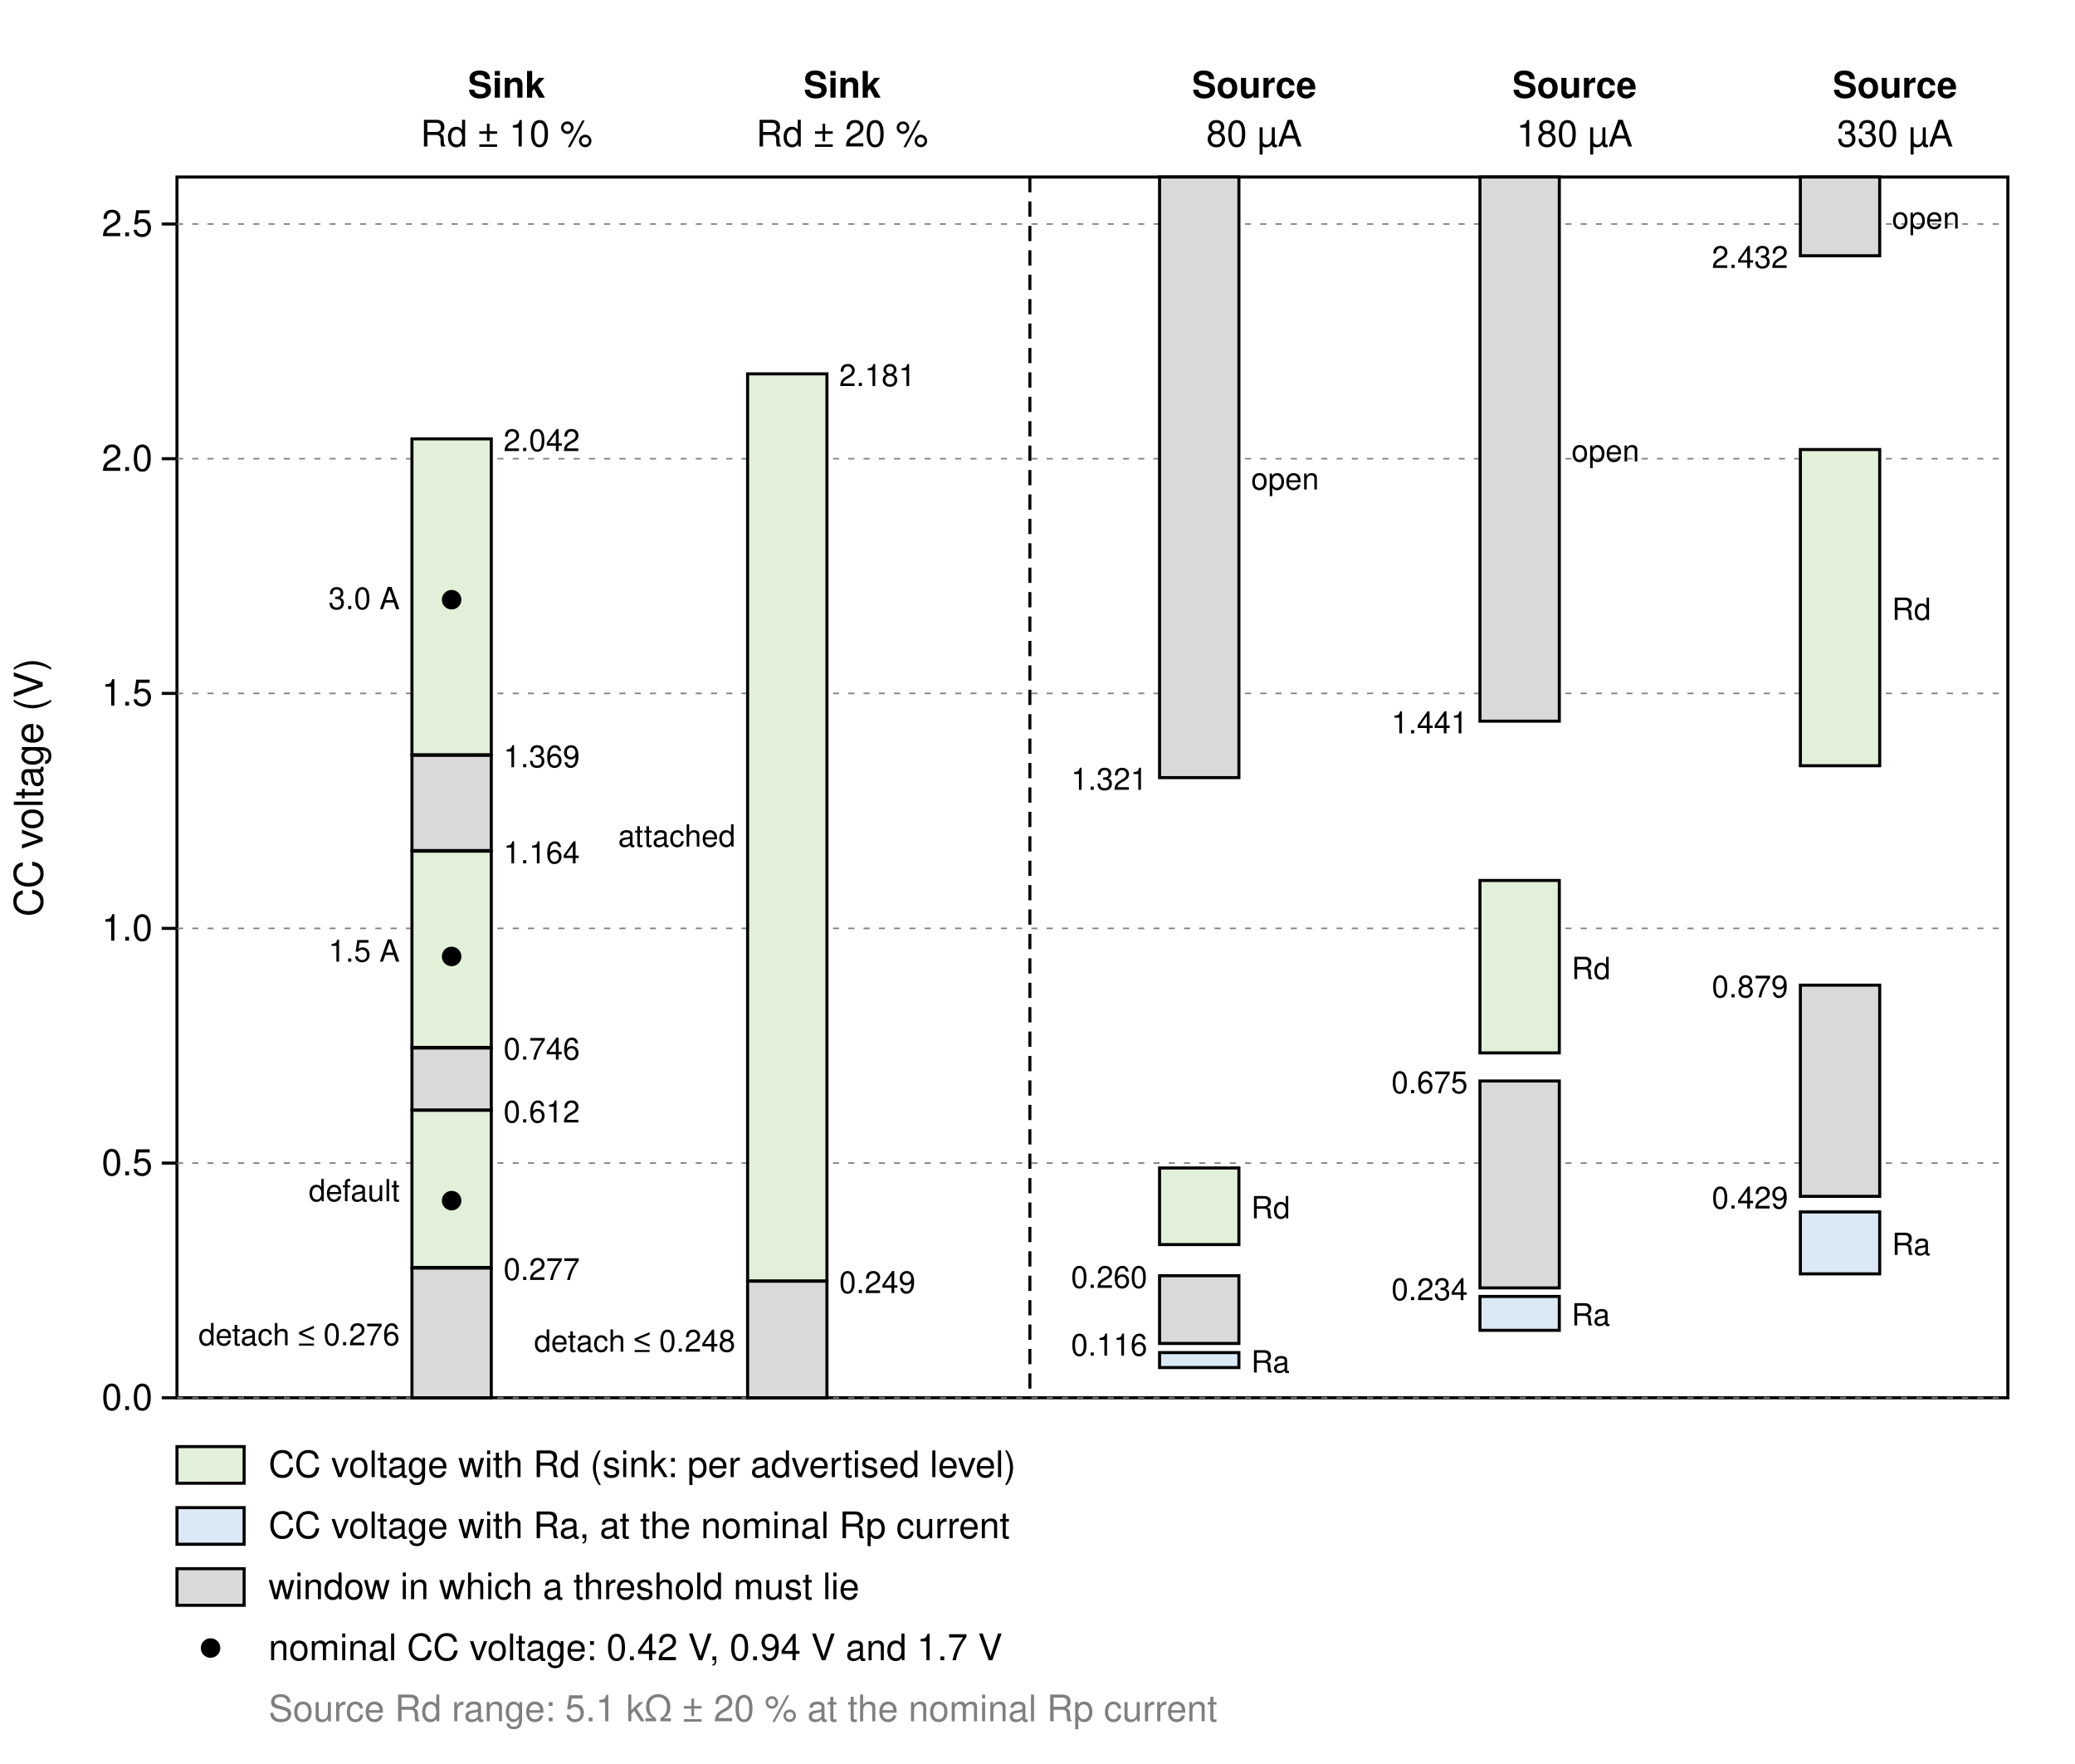
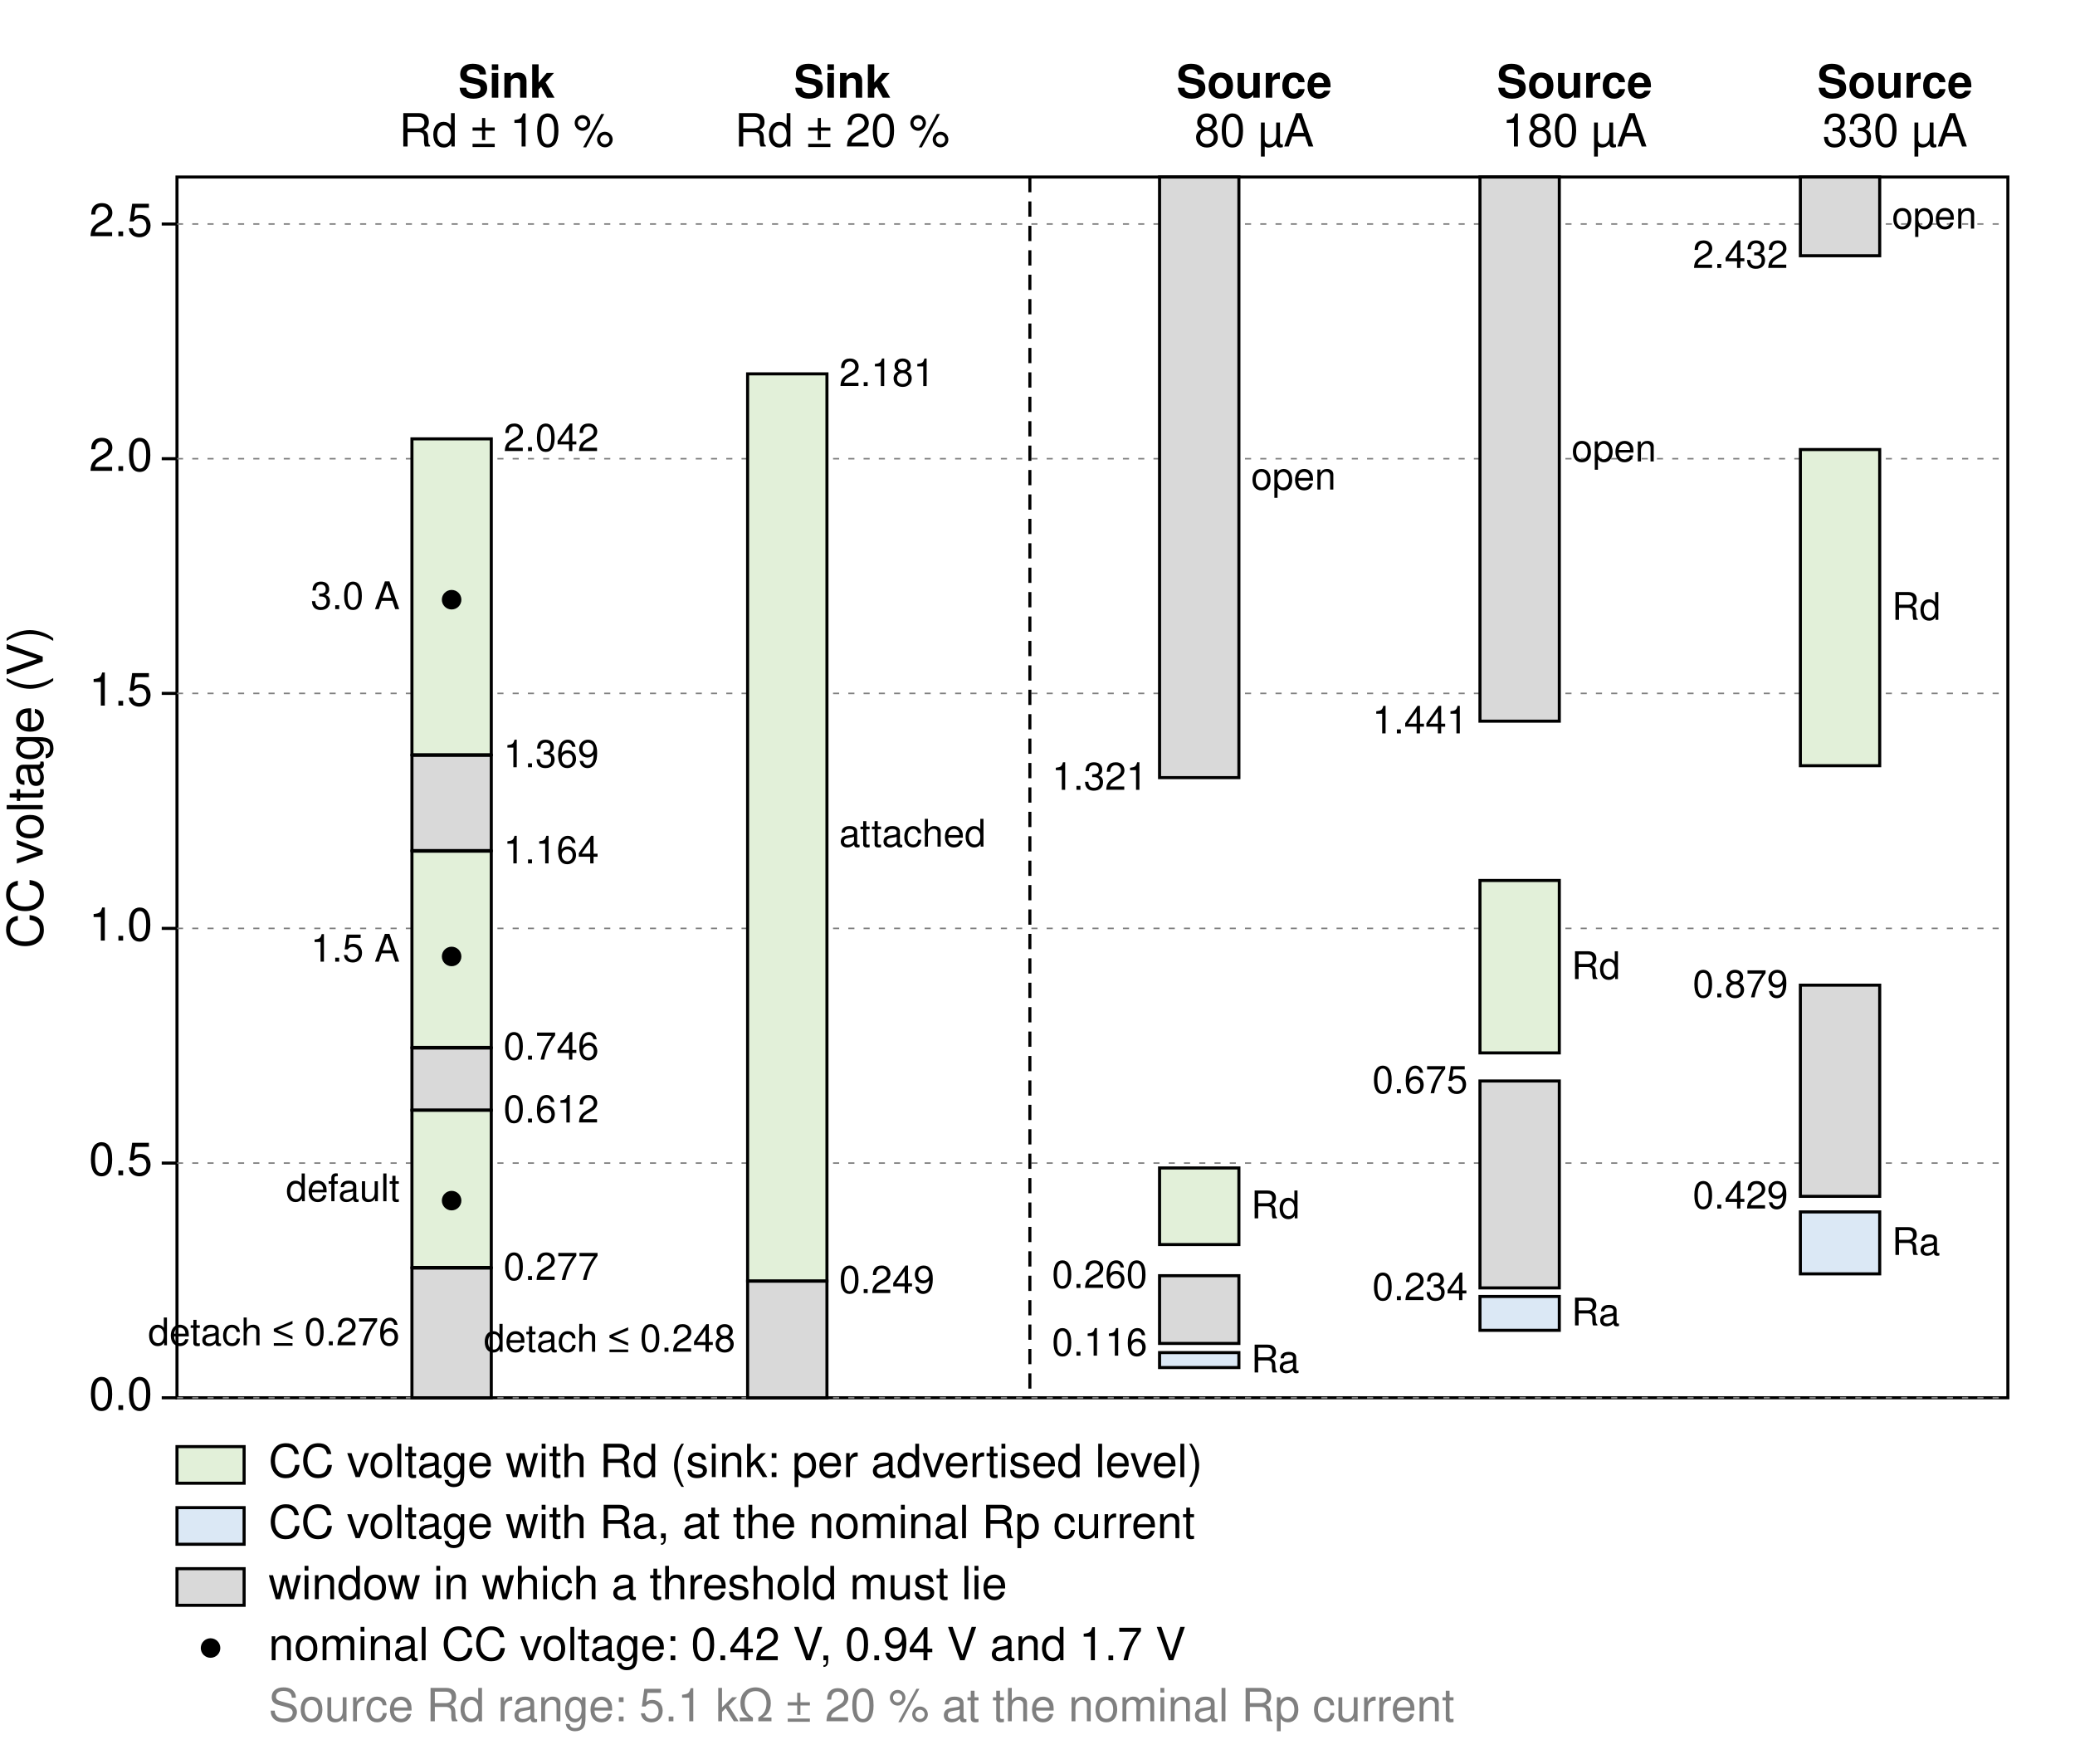
<svg xmlns="http://www.w3.org/2000/svg" width="680" height="578" viewBox="0 0 680 578">
  <defs>
    <marker id="arr" viewBox="0 0 10 10" refX="9" refY="5" markerWidth="7" markerHeight="7" orient="auto-start-reverse">
      <path d="M0,0 L10,5 L0,10 z" fill="#000000" />
    </marker>
  </defs>
  <rect width="680" height="578" fill="#ffffff" />
  <rect x="58.0" y="58.0" width="600.0" height="400.0" rx="0" fill="none" stroke="#000000" stroke-width="1.0" />
  <line x1="58.0" y1="458.0" x2="658.0" y2="458.0" stroke="#7f7f7f" stroke-width="0.5" stroke-dasharray="2,3" />
  <line x1="53.0" y1="458.0" x2="58.0" y2="458.0" stroke="#000000" stroke-width="1.0" />
-   <text x="50.0" y="462.0" font-family="Helvetica, Arial, sans-serif" font-size="12" text-anchor="end" font-weight="normal" fill="#000000">0.0</text>
+   <text x="50.0" y="462.0" font-family="Helvetica, Arial, sans-serif" font-size="15.0" text-anchor="end" font-weight="normal" fill="#000000">0.0</text>
  <line x1="58.0" y1="381.1" x2="658.0" y2="381.1" stroke="#7f7f7f" stroke-width="0.5" stroke-dasharray="2,3" />
  <line x1="53.0" y1="381.1" x2="58.0" y2="381.1" stroke="#000000" stroke-width="1.0" />
-   <text x="50.0" y="385.1" font-family="Helvetica, Arial, sans-serif" font-size="12" text-anchor="end" font-weight="normal" fill="#000000">0.5</text>
+   <text x="50.0" y="385.1" font-family="Helvetica, Arial, sans-serif" font-size="15.0" text-anchor="end" font-weight="normal" fill="#000000">0.5</text>
  <line x1="58.0" y1="304.2" x2="658.0" y2="304.2" stroke="#7f7f7f" stroke-width="0.5" stroke-dasharray="2,3" />
  <line x1="53.0" y1="304.2" x2="58.0" y2="304.2" stroke="#000000" stroke-width="1.0" />
-   <text x="50.0" y="308.2" font-family="Helvetica, Arial, sans-serif" font-size="12" text-anchor="end" font-weight="normal" fill="#000000">1.0</text>
+   <text x="50.0" y="308.2" font-family="Helvetica, Arial, sans-serif" font-size="15.0" text-anchor="end" font-weight="normal" fill="#000000">1.0</text>
  <line x1="58.0" y1="227.2" x2="658.0" y2="227.2" stroke="#7f7f7f" stroke-width="0.5" stroke-dasharray="2,3" />
  <line x1="53.0" y1="227.2" x2="58.0" y2="227.2" stroke="#000000" stroke-width="1.0" />
-   <text x="50.0" y="231.2" font-family="Helvetica, Arial, sans-serif" font-size="12" text-anchor="end" font-weight="normal" fill="#000000">1.5</text>
+   <text x="50.0" y="231.2" font-family="Helvetica, Arial, sans-serif" font-size="15.0" text-anchor="end" font-weight="normal" fill="#000000">1.5</text>
  <line x1="58.0" y1="150.3" x2="658.0" y2="150.3" stroke="#7f7f7f" stroke-width="0.5" stroke-dasharray="2,3" />
  <line x1="53.0" y1="150.3" x2="58.0" y2="150.3" stroke="#000000" stroke-width="1.0" />
-   <text x="50.0" y="154.3" font-family="Helvetica, Arial, sans-serif" font-size="12" text-anchor="end" font-weight="normal" fill="#000000">2.0</text>
+   <text x="50.0" y="154.3" font-family="Helvetica, Arial, sans-serif" font-size="15.0" text-anchor="end" font-weight="normal" fill="#000000">2.0</text>
  <line x1="58.0" y1="73.4" x2="658.0" y2="73.4" stroke="#7f7f7f" stroke-width="0.5" stroke-dasharray="2,3" />
  <line x1="53.0" y1="73.4" x2="58.0" y2="73.4" stroke="#000000" stroke-width="1.0" />
-   <text x="50.0" y="77.4" font-family="Helvetica, Arial, sans-serif" font-size="12" text-anchor="end" font-weight="normal" fill="#000000">2.5</text>
-   <text x="14.0" y="258.0" font-family="Helvetica, Arial, sans-serif" font-size="13" text-anchor="middle" font-weight="normal" fill="#000000" transform="rotate(-90 14.0 258.0)">CC voltage (V)</text>
-   <text x="166.0" y="32.0" font-family="Helvetica, Arial, sans-serif" font-size="12" text-anchor="middle" font-weight="bold" fill="#000000">Sink</text>
-   <text x="166.0" y="48.0" font-family="Helvetica, Arial, sans-serif" font-size="12" text-anchor="middle" font-weight="normal" fill="#000000">Rd ± 10 %</text>
-   <text x="276.0" y="32.0" font-family="Helvetica, Arial, sans-serif" font-size="12" text-anchor="middle" font-weight="bold" fill="#000000">Sink</text>
-   <text x="276.0" y="48.0" font-family="Helvetica, Arial, sans-serif" font-size="12" text-anchor="middle" font-weight="normal" fill="#000000">Rd ± 20 %</text>
-   <text x="411.0" y="32.0" font-family="Helvetica, Arial, sans-serif" font-size="12" text-anchor="middle" font-weight="bold" fill="#000000">Source</text>
-   <text x="411.0" y="48.0" font-family="Helvetica, Arial, sans-serif" font-size="12" text-anchor="middle" font-weight="normal" fill="#000000">80 µA</text>
-   <text x="516.0" y="32.0" font-family="Helvetica, Arial, sans-serif" font-size="12" text-anchor="middle" font-weight="bold" fill="#000000">Source</text>
-   <text x="516.0" y="48.0" font-family="Helvetica, Arial, sans-serif" font-size="12" text-anchor="middle" font-weight="normal" fill="#000000">180 µA</text>
-   <text x="621.0" y="32.0" font-family="Helvetica, Arial, sans-serif" font-size="12" text-anchor="middle" font-weight="bold" fill="#000000">Source</text>
-   <text x="621.0" y="48.0" font-family="Helvetica, Arial, sans-serif" font-size="12" text-anchor="middle" font-weight="normal" fill="#000000">330 µA</text>
+   <text x="50.0" y="77.4" font-family="Helvetica, Arial, sans-serif" font-size="15.0" text-anchor="end" font-weight="normal" fill="#000000">2.5</text>
+   <text x="14.0" y="258.0" font-family="Helvetica, Arial, sans-serif" font-size="16.2" text-anchor="middle" font-weight="normal" fill="#000000" transform="rotate(-90 14.0 258.0)">CC voltage (V)</text>
+   <text x="166.0" y="32.0" font-family="Helvetica, Arial, sans-serif" font-size="15.0" text-anchor="middle" font-weight="bold" fill="#000000">Sink</text>
+   <text x="166.0" y="48.0" font-family="Helvetica, Arial, sans-serif" font-size="15.0" text-anchor="middle" font-weight="normal" fill="#000000">Rd ± 10 %</text>
+   <text x="276.0" y="32.0" font-family="Helvetica, Arial, sans-serif" font-size="15.0" text-anchor="middle" font-weight="bold" fill="#000000">Sink</text>
+   <text x="276.0" y="48.0" font-family="Helvetica, Arial, sans-serif" font-size="15.0" text-anchor="middle" font-weight="normal" fill="#000000">Rd ± 20 %</text>
+   <text x="411.0" y="32.0" font-family="Helvetica, Arial, sans-serif" font-size="15.0" text-anchor="middle" font-weight="bold" fill="#000000">Source</text>
+   <text x="411.0" y="48.0" font-family="Helvetica, Arial, sans-serif" font-size="15.0" text-anchor="middle" font-weight="normal" fill="#000000">80 µA</text>
+   <text x="516.0" y="32.0" font-family="Helvetica, Arial, sans-serif" font-size="15.0" text-anchor="middle" font-weight="bold" fill="#000000">Source</text>
+   <text x="516.0" y="48.0" font-family="Helvetica, Arial, sans-serif" font-size="15.0" text-anchor="middle" font-weight="normal" fill="#000000">180 µA</text>
+   <text x="621.0" y="32.0" font-family="Helvetica, Arial, sans-serif" font-size="15.0" text-anchor="middle" font-weight="bold" fill="#000000">Source</text>
+   <text x="621.0" y="48.0" font-family="Helvetica, Arial, sans-serif" font-size="15.0" text-anchor="middle" font-weight="normal" fill="#000000">330 µA</text>
  <line x1="337.5" y1="58.0" x2="337.5" y2="458.0" stroke="#000000" stroke-width="1.0" stroke-dasharray="5,3" />
  <rect x="135.0" y="415.5" width="26.0" height="42.5" rx="0" fill="#d9d9d9" stroke="#000000" stroke-width="1.0" />
  <rect x="135.0" y="363.8" width="26.0" height="51.5" rx="0" fill="#e2f0d9" stroke="#000000" stroke-width="1.0" />
-   <text x="165.0" y="367.8" font-family="Helvetica, Arial, sans-serif" font-size="10" text-anchor="start" font-weight="normal" fill="#000000">0.612</text>
-   <text x="165.0" y="419.4" font-family="Helvetica, Arial, sans-serif" font-size="10" text-anchor="start" font-weight="normal" fill="#000000">0.277</text>
+   <text x="165.0" y="367.8" font-family="Helvetica, Arial, sans-serif" font-size="12.5" text-anchor="start" font-weight="normal" fill="#000000">0.612</text>
+   <text x="165.0" y="419.4" font-family="Helvetica, Arial, sans-serif" font-size="12.5" text-anchor="start" font-weight="normal" fill="#000000">0.277</text>
  <rect x="135.0" y="343.4" width="26.0" height="20.3" rx="0" fill="#d9d9d9" stroke="#000000" stroke-width="1.0" />
  <rect x="135.0" y="278.9" width="26.0" height="64.3" rx="0" fill="#e2f0d9" stroke="#000000" stroke-width="1.0" />
-   <text x="165.0" y="282.9" font-family="Helvetica, Arial, sans-serif" font-size="10" text-anchor="start" font-weight="normal" fill="#000000">1.164</text>
-   <text x="165.0" y="347.2" font-family="Helvetica, Arial, sans-serif" font-size="10" text-anchor="start" font-weight="normal" fill="#000000">0.746</text>
+   <text x="165.0" y="282.9" font-family="Helvetica, Arial, sans-serif" font-size="12.5" text-anchor="start" font-weight="normal" fill="#000000">1.164</text>
+   <text x="165.0" y="347.2" font-family="Helvetica, Arial, sans-serif" font-size="12.5" text-anchor="start" font-weight="normal" fill="#000000">0.746</text>
  <rect x="135.0" y="247.5" width="26.0" height="31.2" rx="0" fill="#d9d9d9" stroke="#000000" stroke-width="1.0" />
  <rect x="135.0" y="143.8" width="26.0" height="103.5" rx="0" fill="#e2f0d9" stroke="#000000" stroke-width="1.0" />
-   <text x="165.0" y="147.8" font-family="Helvetica, Arial, sans-serif" font-size="10" text-anchor="start" font-weight="normal" fill="#000000">2.042</text>
-   <text x="165.0" y="251.4" font-family="Helvetica, Arial, sans-serif" font-size="10" text-anchor="start" font-weight="normal" fill="#000000">1.369</text>
-   <text x="131.0" y="393.6" font-family="Helvetica, Arial, sans-serif" font-size="10" text-anchor="end" font-weight="normal" fill="#000000">default</text>
-   <text x="131.0" y="315.1" font-family="Helvetica, Arial, sans-serif" font-size="10" text-anchor="end" font-weight="normal" fill="#000000">1.5 A</text>
-   <text x="131.0" y="199.6" font-family="Helvetica, Arial, sans-serif" font-size="10" text-anchor="end" font-weight="normal" fill="#000000">3.0 A</text>
-   <text x="131.0" y="440.8" font-family="Helvetica, Arial, sans-serif" font-size="10" text-anchor="end" font-weight="normal" fill="#000000">detach ≤ 0.276</text>
+   <text x="165.0" y="147.8" font-family="Helvetica, Arial, sans-serif" font-size="12.5" text-anchor="start" font-weight="normal" fill="#000000">2.042</text>
+   <text x="165.0" y="251.4" font-family="Helvetica, Arial, sans-serif" font-size="12.5" text-anchor="start" font-weight="normal" fill="#000000">1.369</text>
+   <text x="131.0" y="393.6" font-family="Helvetica, Arial, sans-serif" font-size="12.5" text-anchor="end" font-weight="normal" fill="#000000">default</text>
+   <text x="131.0" y="315.1" font-family="Helvetica, Arial, sans-serif" font-size="12.5" text-anchor="end" font-weight="normal" fill="#000000">1.5 A</text>
+   <text x="131.0" y="199.6" font-family="Helvetica, Arial, sans-serif" font-size="12.5" text-anchor="end" font-weight="normal" fill="#000000">3.0 A</text>
+   <text x="131.0" y="440.8" font-family="Helvetica, Arial, sans-serif" font-size="12.5" text-anchor="end" font-weight="normal" fill="#000000">detach ≤ 0.276</text>
  <circle cx="148.0" cy="393.4" r="3.2" fill="#000000" />
  <circle cx="148.0" cy="313.4" r="3.2" fill="#000000" />
  <circle cx="148.0" cy="196.5" r="3.2" fill="#000000" />
  <rect x="245.0" y="419.8" width="26.0" height="38.2" rx="0" fill="#d9d9d9" stroke="#000000" stroke-width="1.0" />
  <rect x="245.0" y="122.5" width="26.0" height="297.2" rx="0" fill="#e2f0d9" stroke="#000000" stroke-width="1.0" />
-   <text x="275.0" y="126.5" font-family="Helvetica, Arial, sans-serif" font-size="10" text-anchor="start" font-weight="normal" fill="#000000">2.181</text>
-   <text x="275.0" y="423.7" font-family="Helvetica, Arial, sans-serif" font-size="10" text-anchor="start" font-weight="normal" fill="#000000">0.249</text>
-   <text x="241.0" y="277.4" font-family="Helvetica, Arial, sans-serif" font-size="10" text-anchor="end" font-weight="normal" fill="#000000">attached</text>
-   <text x="241.0" y="442.9" font-family="Helvetica, Arial, sans-serif" font-size="10" text-anchor="end" font-weight="normal" fill="#000000">detach ≤ 0.248</text>
+   <text x="275.0" y="126.5" font-family="Helvetica, Arial, sans-serif" font-size="12.5" text-anchor="start" font-weight="normal" fill="#000000">2.181</text>
+   <text x="275.0" y="423.7" font-family="Helvetica, Arial, sans-serif" font-size="12.5" text-anchor="start" font-weight="normal" fill="#000000">0.249</text>
+   <text x="275.0" y="277.4" font-family="Helvetica, Arial, sans-serif" font-size="12.5" text-anchor="start" font-weight="normal" fill="#000000">attached</text>
+   <text x="241.0" y="442.9" font-family="Helvetica, Arial, sans-serif" font-size="12.5" text-anchor="end" font-weight="normal" fill="#000000">detach ≤ 0.248</text>
  <rect x="380.0" y="443.2" width="26.0" height="4.9" rx="0" fill="#dbe8f5" stroke="#000000" stroke-width="1.0" />
  <rect x="380.0" y="418.0" width="26.0" height="22.2" rx="0" fill="#d9d9d9" stroke="#000000" stroke-width="1.0" />
-   <text x="376.0" y="422.0" font-family="Helvetica, Arial, sans-serif" font-size="10" text-anchor="end" font-weight="normal" fill="#000000">0.260</text>
-   <text x="376.0" y="444.2" font-family="Helvetica, Arial, sans-serif" font-size="10" text-anchor="end" font-weight="normal" fill="#000000">0.116</text>
+   <text x="376.0" y="422.0" font-family="Helvetica, Arial, sans-serif" font-size="12.5" text-anchor="end" font-weight="normal" fill="#000000">0.260</text>
+   <text x="376.0" y="444.2" font-family="Helvetica, Arial, sans-serif" font-size="12.5" text-anchor="end" font-weight="normal" fill="#000000">0.116</text>
  <rect x="380.0" y="382.7" width="26.0" height="25.1" rx="0" fill="#e2f0d9" stroke="#000000" stroke-width="1.0" />
  <rect x="380.0" y="58.0" width="26.0" height="196.8" rx="0" fill="#d9d9d9" stroke="#000000" stroke-width="1.0" />
-   <text x="376.0" y="258.8" font-family="Helvetica, Arial, sans-serif" font-size="10" text-anchor="end" font-weight="normal" fill="#000000">1.321</text>
-   <text x="410.0" y="449.7" font-family="Helvetica, Arial, sans-serif" font-size="10" text-anchor="start" font-weight="normal" fill="#000000">Ra</text>
-   <text x="410.0" y="399.2" font-family="Helvetica, Arial, sans-serif" font-size="10" text-anchor="start" font-weight="normal" fill="#000000">Rd</text>
-   <text x="410.0" y="160.4" font-family="Helvetica, Arial, sans-serif" font-size="10" text-anchor="start" font-weight="normal" fill="#000000">open</text>
+   <text x="376.0" y="258.8" font-family="Helvetica, Arial, sans-serif" font-size="12.5" text-anchor="end" font-weight="normal" fill="#000000">1.321</text>
+   <text x="410.0" y="449.7" font-family="Helvetica, Arial, sans-serif" font-size="12.5" text-anchor="start" font-weight="normal" fill="#000000">Ra</text>
+   <text x="410.0" y="399.2" font-family="Helvetica, Arial, sans-serif" font-size="12.5" text-anchor="start" font-weight="normal" fill="#000000">Rd</text>
+   <text x="410.0" y="160.4" font-family="Helvetica, Arial, sans-serif" font-size="12.5" text-anchor="start" font-weight="normal" fill="#000000">open</text>
  <rect x="485.0" y="424.8" width="26.0" height="11.1" rx="0" fill="#dbe8f5" stroke="#000000" stroke-width="1.0" />
  <rect x="485.0" y="354.2" width="26.0" height="67.8" rx="0" fill="#d9d9d9" stroke="#000000" stroke-width="1.0" />
-   <text x="481.0" y="358.2" font-family="Helvetica, Arial, sans-serif" font-size="10" text-anchor="end" font-weight="normal" fill="#000000">0.675</text>
-   <text x="481.0" y="426.0" font-family="Helvetica, Arial, sans-serif" font-size="10" text-anchor="end" font-weight="normal" fill="#000000">0.234</text>
+   <text x="481.0" y="358.2" font-family="Helvetica, Arial, sans-serif" font-size="12.5" text-anchor="end" font-weight="normal" fill="#000000">0.675</text>
+   <text x="481.0" y="426.0" font-family="Helvetica, Arial, sans-serif" font-size="12.5" text-anchor="end" font-weight="normal" fill="#000000">0.234</text>
  <rect x="485.0" y="288.5" width="26.0" height="56.5" rx="0" fill="#e2f0d9" stroke="#000000" stroke-width="1.0" />
  <rect x="485.0" y="58.0" width="26.0" height="178.3" rx="0" fill="#d9d9d9" stroke="#000000" stroke-width="1.0" />
-   <text x="481.0" y="240.3" font-family="Helvetica, Arial, sans-serif" font-size="10" text-anchor="end" font-weight="normal" fill="#000000">1.441</text>
-   <text x="515.0" y="434.3" font-family="Helvetica, Arial, sans-serif" font-size="10" text-anchor="start" font-weight="normal" fill="#000000">Ra</text>
-   <text x="515.0" y="320.8" font-family="Helvetica, Arial, sans-serif" font-size="10" text-anchor="start" font-weight="normal" fill="#000000">Rd</text>
-   <text x="515.0" y="151.2" font-family="Helvetica, Arial, sans-serif" font-size="10" text-anchor="start" font-weight="normal" fill="#000000">open</text>
+   <text x="481.0" y="240.3" font-family="Helvetica, Arial, sans-serif" font-size="12.5" text-anchor="end" font-weight="normal" fill="#000000">1.441</text>
+   <text x="515.0" y="434.3" font-family="Helvetica, Arial, sans-serif" font-size="12.5" text-anchor="start" font-weight="normal" fill="#000000">Ra</text>
+   <text x="515.0" y="320.8" font-family="Helvetica, Arial, sans-serif" font-size="12.5" text-anchor="start" font-weight="normal" fill="#000000">Rd</text>
+   <text x="515.0" y="151.2" font-family="Helvetica, Arial, sans-serif" font-size="12.5" text-anchor="start" font-weight="normal" fill="#000000">open</text>
  <rect x="590.0" y="397.1" width="26.0" height="20.3" rx="0" fill="#dbe8f5" stroke="#000000" stroke-width="1.0" />
  <rect x="590.0" y="322.8" width="26.0" height="69.2" rx="0" fill="#d9d9d9" stroke="#000000" stroke-width="1.0" />
-   <text x="586.0" y="326.8" font-family="Helvetica, Arial, sans-serif" font-size="10" text-anchor="end" font-weight="normal" fill="#000000">0.879</text>
-   <text x="586.0" y="396.0" font-family="Helvetica, Arial, sans-serif" font-size="10" text-anchor="end" font-weight="normal" fill="#000000">0.429</text>
+   <text x="586.0" y="326.8" font-family="Helvetica, Arial, sans-serif" font-size="12.5" text-anchor="end" font-weight="normal" fill="#000000">0.879</text>
+   <text x="586.0" y="396.0" font-family="Helvetica, Arial, sans-serif" font-size="12.5" text-anchor="end" font-weight="normal" fill="#000000">0.429</text>
  <rect x="590.0" y="147.3" width="26.0" height="103.6" rx="0" fill="#e2f0d9" stroke="#000000" stroke-width="1.0" />
  <rect x="590.0" y="58.0" width="26.0" height="25.8" rx="0" fill="#d9d9d9" stroke="#000000" stroke-width="1.0" />
-   <text x="586.0" y="87.8" font-family="Helvetica, Arial, sans-serif" font-size="10" text-anchor="end" font-weight="normal" fill="#000000">2.432</text>
-   <text x="620.0" y="411.2" font-family="Helvetica, Arial, sans-serif" font-size="10" text-anchor="start" font-weight="normal" fill="#000000">Ra</text>
-   <text x="620.0" y="203.1" font-family="Helvetica, Arial, sans-serif" font-size="10" text-anchor="start" font-weight="normal" fill="#000000">Rd</text>
-   <text x="620.0" y="74.9" font-family="Helvetica, Arial, sans-serif" font-size="10" text-anchor="start" font-weight="normal" fill="#000000">open</text>
+   <text x="586.0" y="87.8" font-family="Helvetica, Arial, sans-serif" font-size="12.5" text-anchor="end" font-weight="normal" fill="#000000">2.432</text>
+   <text x="620.0" y="411.2" font-family="Helvetica, Arial, sans-serif" font-size="12.5" text-anchor="start" font-weight="normal" fill="#000000">Ra</text>
+   <text x="620.0" y="203.1" font-family="Helvetica, Arial, sans-serif" font-size="12.5" text-anchor="start" font-weight="normal" fill="#000000">Rd</text>
+   <text x="620.0" y="74.9" font-family="Helvetica, Arial, sans-serif" font-size="12.5" text-anchor="start" font-weight="normal" fill="#000000">open</text>
  <rect x="58.0" y="474.0" width="22.0" height="12.0" rx="0" fill="#e2f0d9" stroke="#000000" stroke-width="1.0" />
-   <text x="88.0" y="484.0" font-family="Helvetica, Arial, sans-serif" font-size="12" text-anchor="start" font-weight="normal" fill="#000000">CC voltage with Rd (sink: per advertised level)</text>
+   <text x="88.0" y="484.0" font-family="Helvetica, Arial, sans-serif" font-size="15.0" text-anchor="start" font-weight="normal" fill="#000000">CC voltage with Rd (sink: per advertised level)</text>
  <rect x="58.0" y="494.0" width="22.0" height="12.0" rx="0" fill="#dbe8f5" stroke="#000000" stroke-width="1.0" />
-   <text x="88.0" y="504.0" font-family="Helvetica, Arial, sans-serif" font-size="12" text-anchor="start" font-weight="normal" fill="#000000">CC voltage with Ra, at the nominal Rp current</text>
+   <text x="88.0" y="504.0" font-family="Helvetica, Arial, sans-serif" font-size="15.0" text-anchor="start" font-weight="normal" fill="#000000">CC voltage with Ra, at the nominal Rp current</text>
  <rect x="58.0" y="514.0" width="22.0" height="12.0" rx="0" fill="#d9d9d9" stroke="#000000" stroke-width="1.0" />
-   <text x="88.0" y="524.0" font-family="Helvetica, Arial, sans-serif" font-size="12" text-anchor="start" font-weight="normal" fill="#000000">window in which a threshold must lie</text>
+   <text x="88.0" y="524.0" font-family="Helvetica, Arial, sans-serif" font-size="15.0" text-anchor="start" font-weight="normal" fill="#000000">window in which a threshold must lie</text>
  <circle cx="69.0" cy="540.0" r="3.2" fill="#000000" />
-   <text x="88.0" y="544.0" font-family="Helvetica, Arial, sans-serif" font-size="12" text-anchor="start" font-weight="normal" fill="#000000">nominal CC voltage: 0.42 V, 0.94 V and 1.7 V</text>
-   <text x="88.0" y="564.0" font-family="Helvetica, Arial, sans-serif" font-size="12" text-anchor="start" font-weight="normal" fill="#7f7f7f">Source Rd range: 5.1 kΩ ± 20 % at the nominal Rp current</text>
+   <text x="88.0" y="544.0" font-family="Helvetica, Arial, sans-serif" font-size="15.0" text-anchor="start" font-weight="normal" fill="#000000">nominal CC voltage: 0.42 V, 0.94 V and 1.7 V</text>
+   <text x="88.0" y="564.0" font-family="Helvetica, Arial, sans-serif" font-size="15.0" text-anchor="start" font-weight="normal" fill="#7f7f7f">Source Rd range: 5.1 kΩ ± 20 % at the nominal Rp current</text>
</svg>
